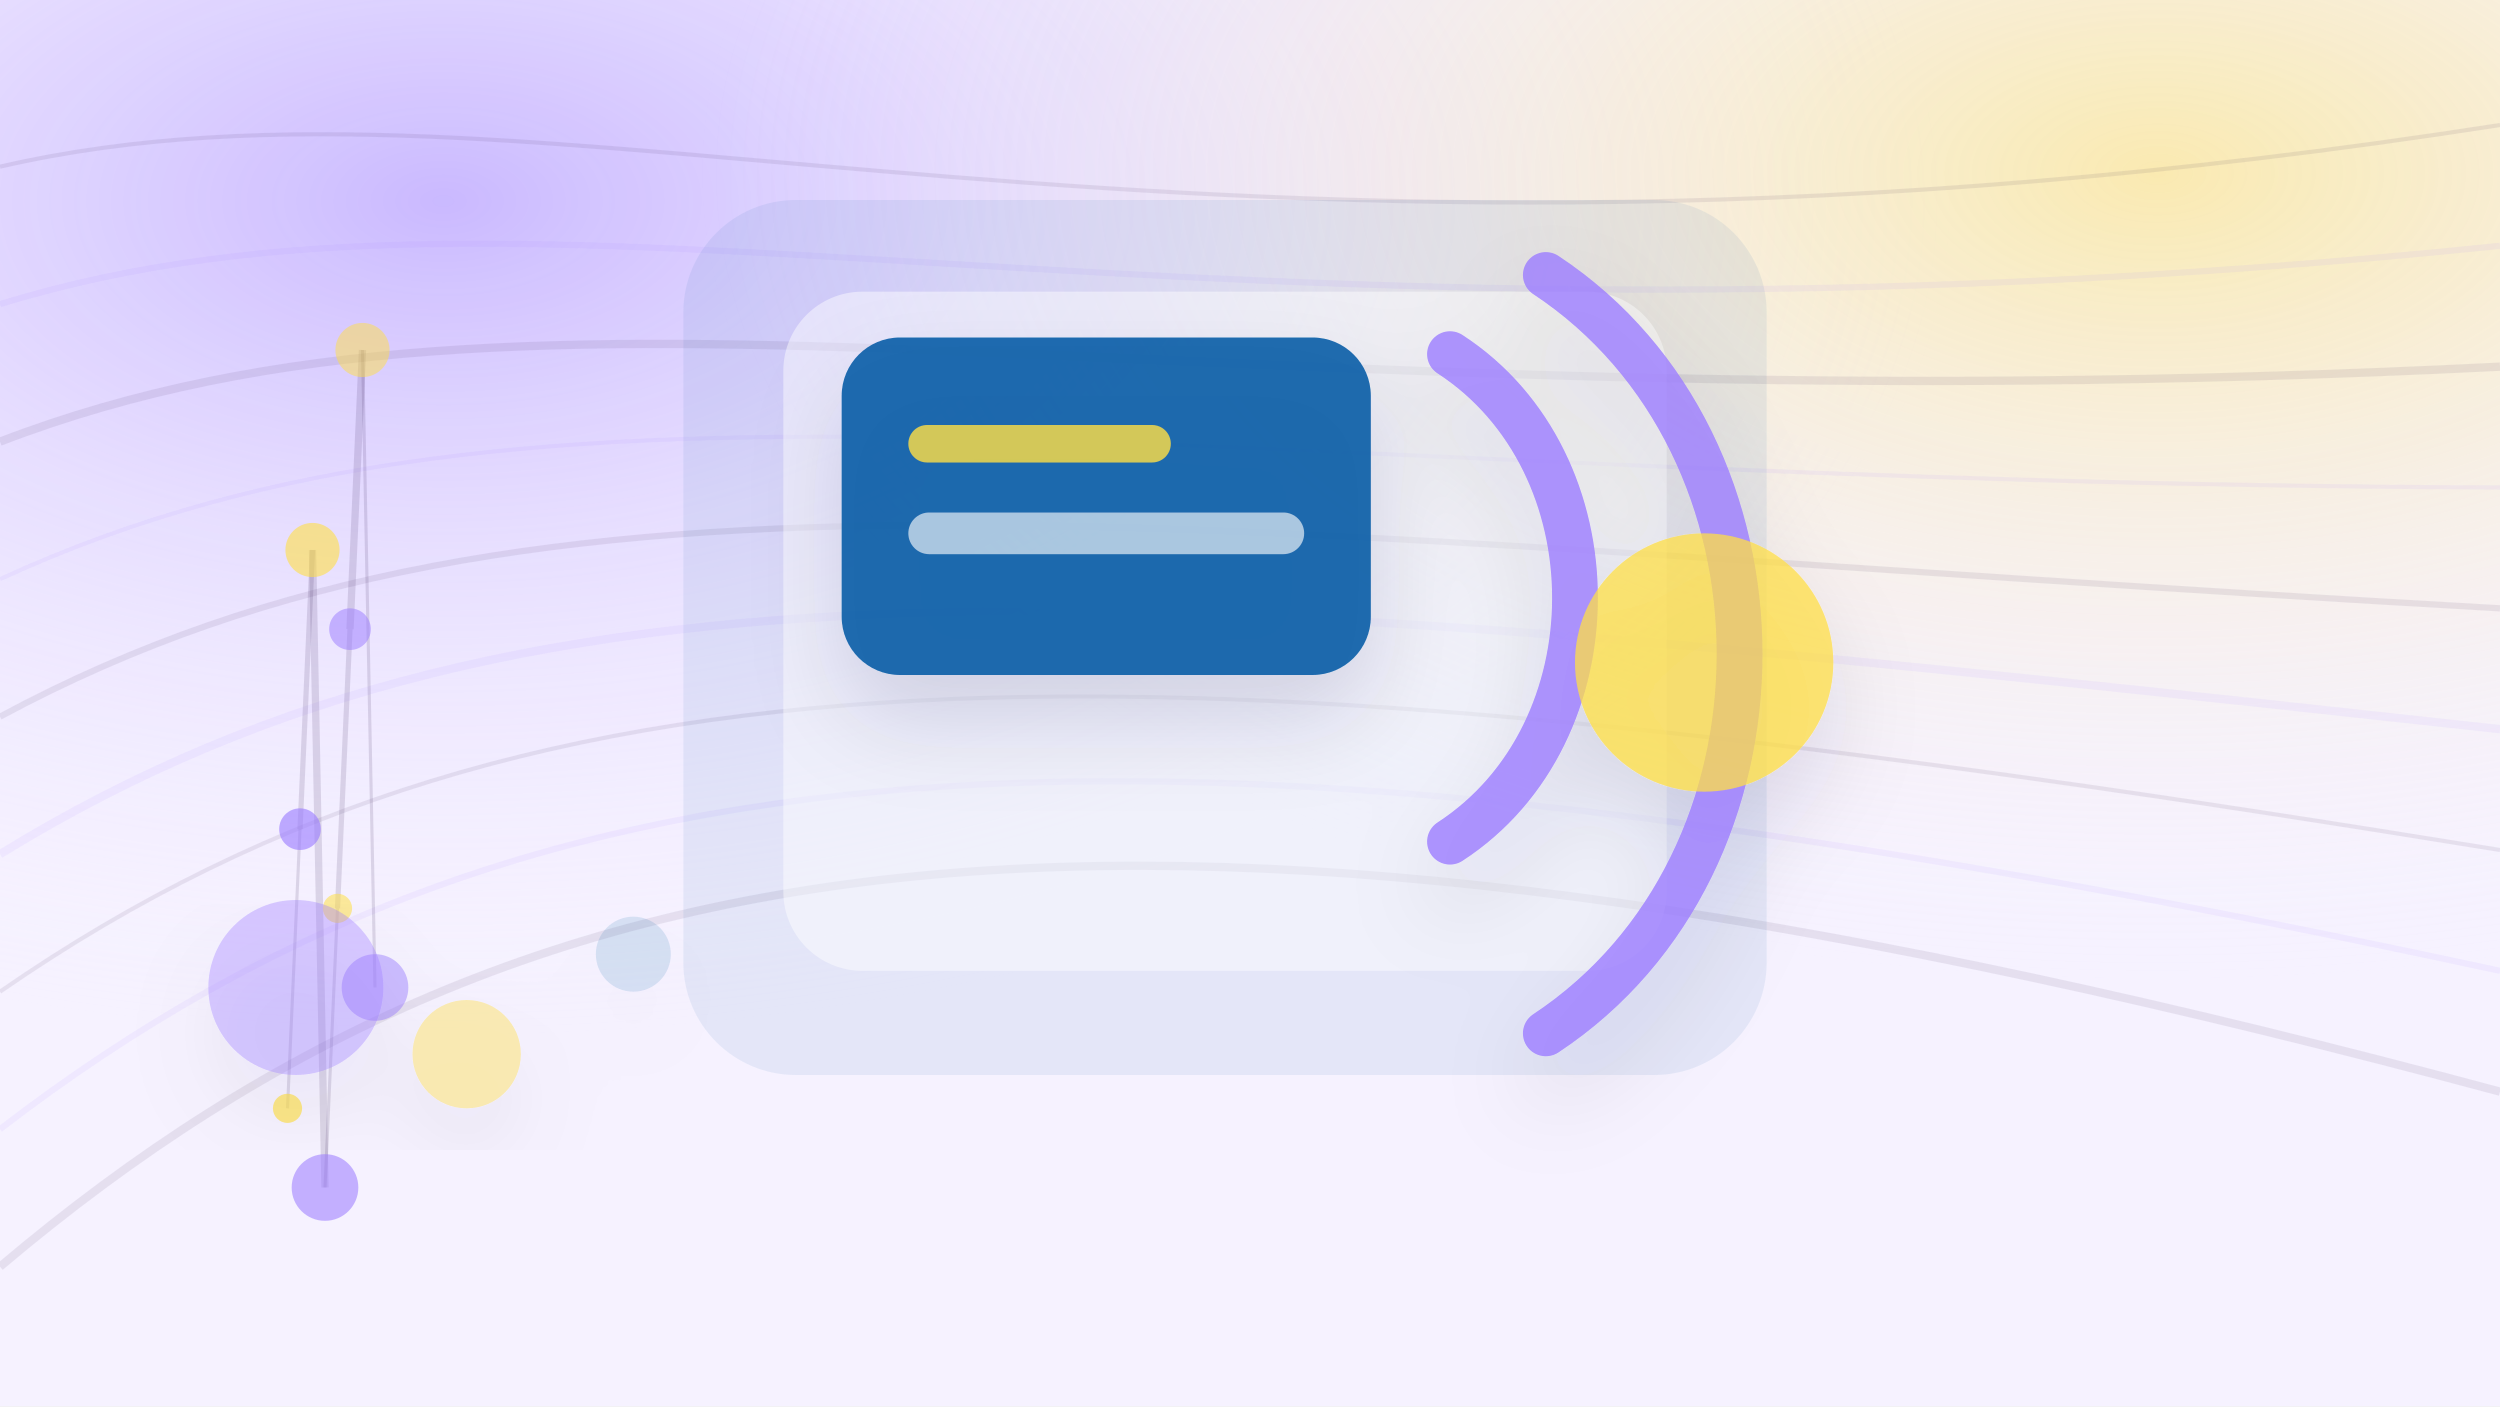
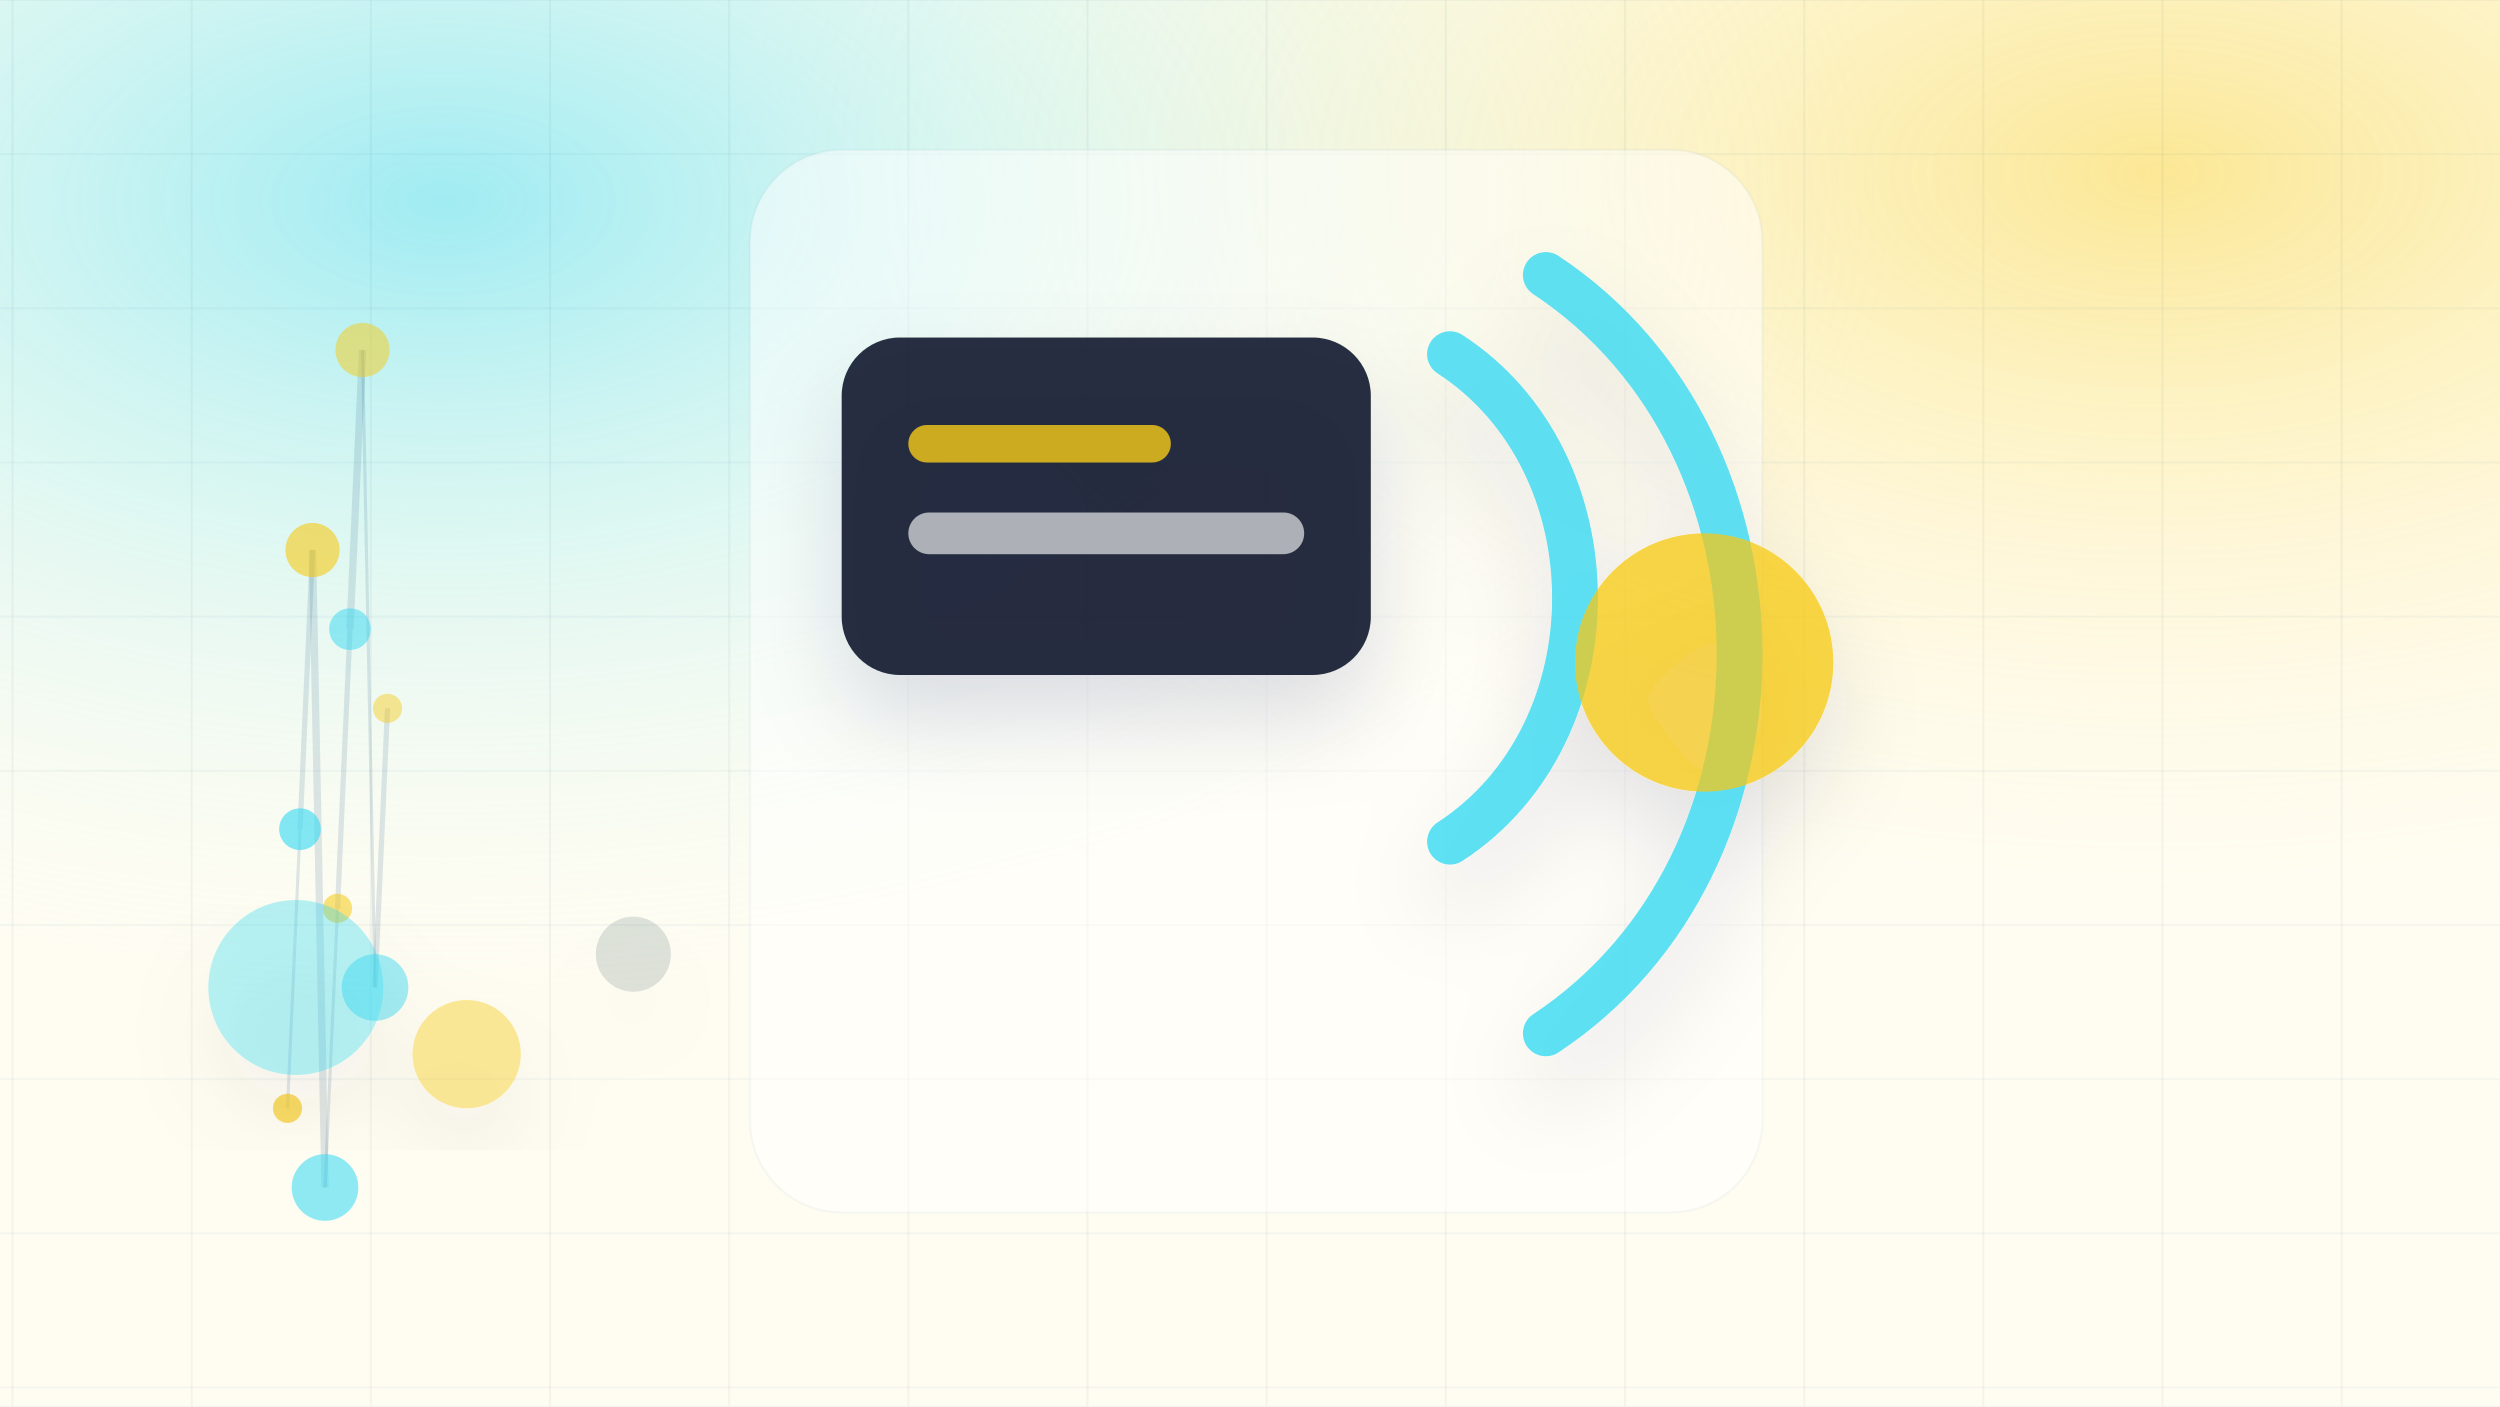
<svg xmlns="http://www.w3.org/2000/svg" width="1200" height="675" viewBox="0 0 1200 675" role="img" aria-labelledby="title desc">
  <defs>
    <radialGradient id="g1" cx="18%" cy="14%" r="60%">
-       <stop stop-color="#9b7cff" stop-opacity=".48" />
-       <stop offset="1" stop-color="#f6f2ff" stop-opacity="0" />
+       <stop stop-color="#38d9f2" stop-opacity=".48" />
+       <stop offset="1" stop-color="#fffdf2" stop-opacity="0" />
    </radialGradient>
    <radialGradient id="g2" cx="86%" cy="12%" r="58%">
-       <stop stop-color="#ffdf45" stop-opacity=".42" />
-       <stop offset="1" stop-color="#f6f2ff" stop-opacity="0" />
+       <stop stop-color="#f6c915" stop-opacity=".42" />
+       <stop offset="1" stop-color="#fffdf2" stop-opacity="0" />
    </radialGradient>
    <linearGradient id="split" x1="0" x2="1">
-       <stop stop-color="#f6f2ff" />
-       <stop offset=".55" stop-color="#f6f2ff" />
+       <stop stop-color="#fffdf2" />
+       <stop offset=".55" stop-color="#fffdf2" />
      <stop offset=".55" stop-color="#eef8ff" />
      <stop offset="1" stop-color="#fff7d1" />
    </linearGradient>
    <filter id="shadow" x="-20%" y="-20%" width="140%" height="140%">
      <feDropShadow dx="0" dy="22" stdDeviation="22" flood-color="#12213a" flood-opacity=".14" />
    </filter>
  </defs>
-   <rect width="1200" height="675" fill="#f6f2ff" />
+   <rect width="1200" height="675" fill="#fffdf2" />
  <rect width="1200" height="675" fill="url(#g1)" />
  <rect width="1200" height="675" fill="url(#g2)" />
  <g opacity=".9">
-     <path d="M0 80C260 20 560 160 1200 60" fill="none" stroke="#27144a" stroke-opacity=".09" stroke-width="2" />
-     <path d="M0 146C260 66 560 184 1200 118" fill="none" stroke="#9b7cff" stroke-opacity=".09" stroke-width="3" />
-     <path d="M0 212C260 112 560 208 1200 176" fill="none" stroke="#27144a" stroke-opacity=".09" stroke-width="4" />
-     <path d="M0 278C260 158 560 232 1200 234" fill="none" stroke="#9b7cff" stroke-opacity=".09" stroke-width="2" />
-     <path d="M0 344C260 204 560 256 1200 292" fill="none" stroke="#27144a" stroke-opacity=".09" stroke-width="3" />
-     <path d="M0 410C260 250 560 280 1200 350" fill="none" stroke="#9b7cff" stroke-opacity=".09" stroke-width="4" />
-     <path d="M0 476C260 296 560 304 1200 408" fill="none" stroke="#27144a" stroke-opacity=".09" stroke-width="2" />
-     <path d="M0 542C260 342 560 328 1200 466" fill="none" stroke="#9b7cff" stroke-opacity=".09" stroke-width="3" />
-     <path d="M0 608C260 388 560 352 1200 524" fill="none" stroke="#27144a" stroke-opacity=".09" stroke-width="4" />
+     <path d="M-80 0V675" stroke="#164b7a" stroke-opacity=".055" />
+     <path d="M6 0V675" stroke="#164b7a" stroke-opacity=".055" />
+     <path d="M92 0V675" stroke="#164b7a" stroke-opacity=".055" />
+     <path d="M178 0V675" stroke="#164b7a" stroke-opacity=".055" />
+     <path d="M264 0V675" stroke="#164b7a" stroke-opacity=".055" />
+     <path d="M350 0V675" stroke="#164b7a" stroke-opacity=".055" />
+     <path d="M436 0V675" stroke="#164b7a" stroke-opacity=".055" />
+     <path d="M522 0V675" stroke="#164b7a" stroke-opacity=".055" />
+     <path d="M608 0V675" stroke="#164b7a" stroke-opacity=".055" />
+     <path d="M694 0V675" stroke="#164b7a" stroke-opacity=".055" />
+     <path d="M780 0V675" stroke="#164b7a" stroke-opacity=".055" />
+     <path d="M866 0V675" stroke="#164b7a" stroke-opacity=".055" />
+     <path d="M952 0V675" stroke="#164b7a" stroke-opacity=".055" />
+     <path d="M1038 0V675" stroke="#164b7a" stroke-opacity=".055" />
+     <path d="M1124 0V675" stroke="#164b7a" stroke-opacity=".055" />
+     <path d="M1210 0V675" stroke="#164b7a" stroke-opacity=".055" />
+     <path d="M1296 0V675" stroke="#164b7a" stroke-opacity=".055" />
+     <path d="M1382 0V675" stroke="#164b7a" stroke-opacity=".055" />
+     <path d="M0 0H1200" stroke="#164b7a" stroke-opacity=".045" />
+     <path d="M0 74H1200" stroke="#164b7a" stroke-opacity=".045" />
+     <path d="M0 148H1200" stroke="#164b7a" stroke-opacity=".045" />
+     <path d="M0 222H1200" stroke="#164b7a" stroke-opacity=".045" />
+     <path d="M0 296H1200" stroke="#164b7a" stroke-opacity=".045" />
+     <path d="M0 370H1200" stroke="#164b7a" stroke-opacity=".045" />
+     <path d="M0 444H1200" stroke="#164b7a" stroke-opacity=".045" />
+     <path d="M0 518H1200" stroke="#164b7a" stroke-opacity=".045" />
+     <path d="M0 592H1200" stroke="#164b7a" stroke-opacity=".045" />
+     <path d="M0 666H1200" stroke="#164b7a" stroke-opacity=".045" />
  </g>
  <g>
-     <line x1="138" y1="532" x2="144" y2="398" stroke="#27144a" stroke-opacity=".13" stroke-width="1.5" />
-     <line x1="144" y1="398" x2="150" y2="264" stroke="#27144a" stroke-opacity=".13" stroke-width="2.5" />
-     <line x1="150" y1="264" x2="156" y2="570" stroke="#27144a" stroke-opacity=".13" stroke-width="3.5" />
-     <line x1="156" y1="570" x2="162" y2="436" stroke="#27144a" stroke-opacity=".13" stroke-width="1.5" />
-     <line x1="162" y1="436" x2="168" y2="302" stroke="#27144a" stroke-opacity=".13" stroke-width="2.5" />
-     <line x1="168" y1="302" x2="174" y2="168" stroke="#27144a" stroke-opacity=".13" stroke-width="3.5" />
-     <line x1="174" y1="168" x2="180" y2="474" stroke="#27144a" stroke-opacity=".13" stroke-width="1.5" />
-     <circle cx="138" cy="532" r="7" fill="#ffdf45" opacity="0.64" />
-     <circle cx="144" cy="398" r="10" fill="#9b7cff" opacity="0.615" />
-     <circle cx="150" cy="264" r="13" fill="#ffdf45" opacity="0.59" />
-     <circle cx="156" cy="570" r="16" fill="#9b7cff" opacity="0.565" />
-     <circle cx="162" cy="436" r="7" fill="#ffdf45" opacity="0.54" />
-     <circle cx="168" cy="302" r="10" fill="#9b7cff" opacity="0.515" />
-     <circle cx="174" cy="168" r="13" fill="#ffdf45" opacity="0.49" />
-     <circle cx="180" cy="474" r="16" fill="#9b7cff" opacity="0.465" />
+     <line x1="138" y1="532" x2="144" y2="398" stroke="#164b7a" stroke-opacity=".13" stroke-width="1.5" />
+     <line x1="144" y1="398" x2="150" y2="264" stroke="#164b7a" stroke-opacity=".13" stroke-width="2.5" />
+     <line x1="150" y1="264" x2="156" y2="570" stroke="#164b7a" stroke-opacity=".13" stroke-width="3.5" />
+     <line x1="156" y1="570" x2="162" y2="436" stroke="#164b7a" stroke-opacity=".13" stroke-width="1.5" />
+     <line x1="162" y1="436" x2="168" y2="302" stroke="#164b7a" stroke-opacity=".13" stroke-width="2.5" />
+     <line x1="168" y1="302" x2="174" y2="168" stroke="#164b7a" stroke-opacity=".13" stroke-width="3.5" />
+     <line x1="174" y1="168" x2="180" y2="474" stroke="#164b7a" stroke-opacity=".13" stroke-width="1.5" />
+     <line x1="180" y1="474" x2="186" y2="340" stroke="#164b7a" stroke-opacity=".13" stroke-width="2.5" />
+     <circle cx="138" cy="532" r="7" fill="#f6c915" opacity="0.64" />
+     <circle cx="144" cy="398" r="10" fill="#38d9f2" opacity="0.615" />
+     <circle cx="150" cy="264" r="13" fill="#f6c915" opacity="0.59" />
+     <circle cx="156" cy="570" r="16" fill="#38d9f2" opacity="0.565" />
+     <circle cx="162" cy="436" r="7" fill="#f6c915" opacity="0.54" />
+     <circle cx="168" cy="302" r="10" fill="#38d9f2" opacity="0.515" />
+     <circle cx="174" cy="168" r="13" fill="#f6c915" opacity="0.49" />
+     <circle cx="180" cy="474" r="16" fill="#38d9f2" opacity="0.465" />
+     <circle cx="186" cy="340" r="7" fill="#f6c915" opacity="0.44" />
  </g>
  <g transform="translate(-300 0)">
-     <rect x="628" y="96" width="520" height="420" rx="54" fill="#0f5fa8" opacity=".08" />
-     <rect x="676" y="140" width="424" height="326" rx="38" fill="#fff" opacity=".46" />
+     <rect x="660" y="72" width="486" height="510" rx="44" fill="#fff" opacity=".52" stroke="#164b7a" stroke-opacity=".08" />
  </g>
  <g transform="translate(-300 0)" filter="url(#shadow)">
    <g transform="translate(704 118)">
-       <rect x="0" y="44" width="254" height="162" rx="28" fill="#0f5fa8" opacity=".92" />
-       <rect x="32" y="86" width="126" height="18" rx="9" fill="#ffdf45" opacity=".8" />
+       <rect x="0" y="44" width="254" height="162" rx="28" fill="#172033" opacity=".92" />
+       <rect x="32" y="86" width="126" height="18" rx="9" fill="#f6c915" opacity=".8" />
      <rect x="32" y="128" width="190" height="20" rx="10" fill="#fff" opacity=".62" />
-       <path d="M292 52c80 52 80 182 0 234M338 14c124 82 124 282 0 364" fill="none" stroke="#9b7cff" stroke-width="22" stroke-linecap="round" opacity=".8" />
-       <circle cx="414" cy="200" r="62" fill="#ffdf45" opacity=".74" />
+       <path d="M292 52c80 52 80 182 0 234M338 14c124 82 124 282 0 364" fill="none" stroke="#38d9f2" stroke-width="22" stroke-linecap="round" opacity=".8" />
+       <circle cx="414" cy="200" r="62" fill="#f6c915" opacity=".74" />
    </g>
  </g>
  <g filter="url(#shadow)" opacity=".82">
-     <circle cx="142" cy="474" r="42" fill="#9b7cff" opacity=".44" />
-     <circle cx="224" cy="506" r="26" fill="#ffdf45" opacity=".5" />
-     <circle cx="304" cy="458" r="18" fill="#0f5fa8" opacity=".16" />
+     <circle cx="142" cy="474" r="42" fill="#38d9f2" opacity=".44" />
+     <circle cx="224" cy="506" r="26" fill="#f6c915" opacity=".5" />
+     <circle cx="304" cy="458" r="18" fill="#172033" opacity=".16" />
  </g>
</svg>
